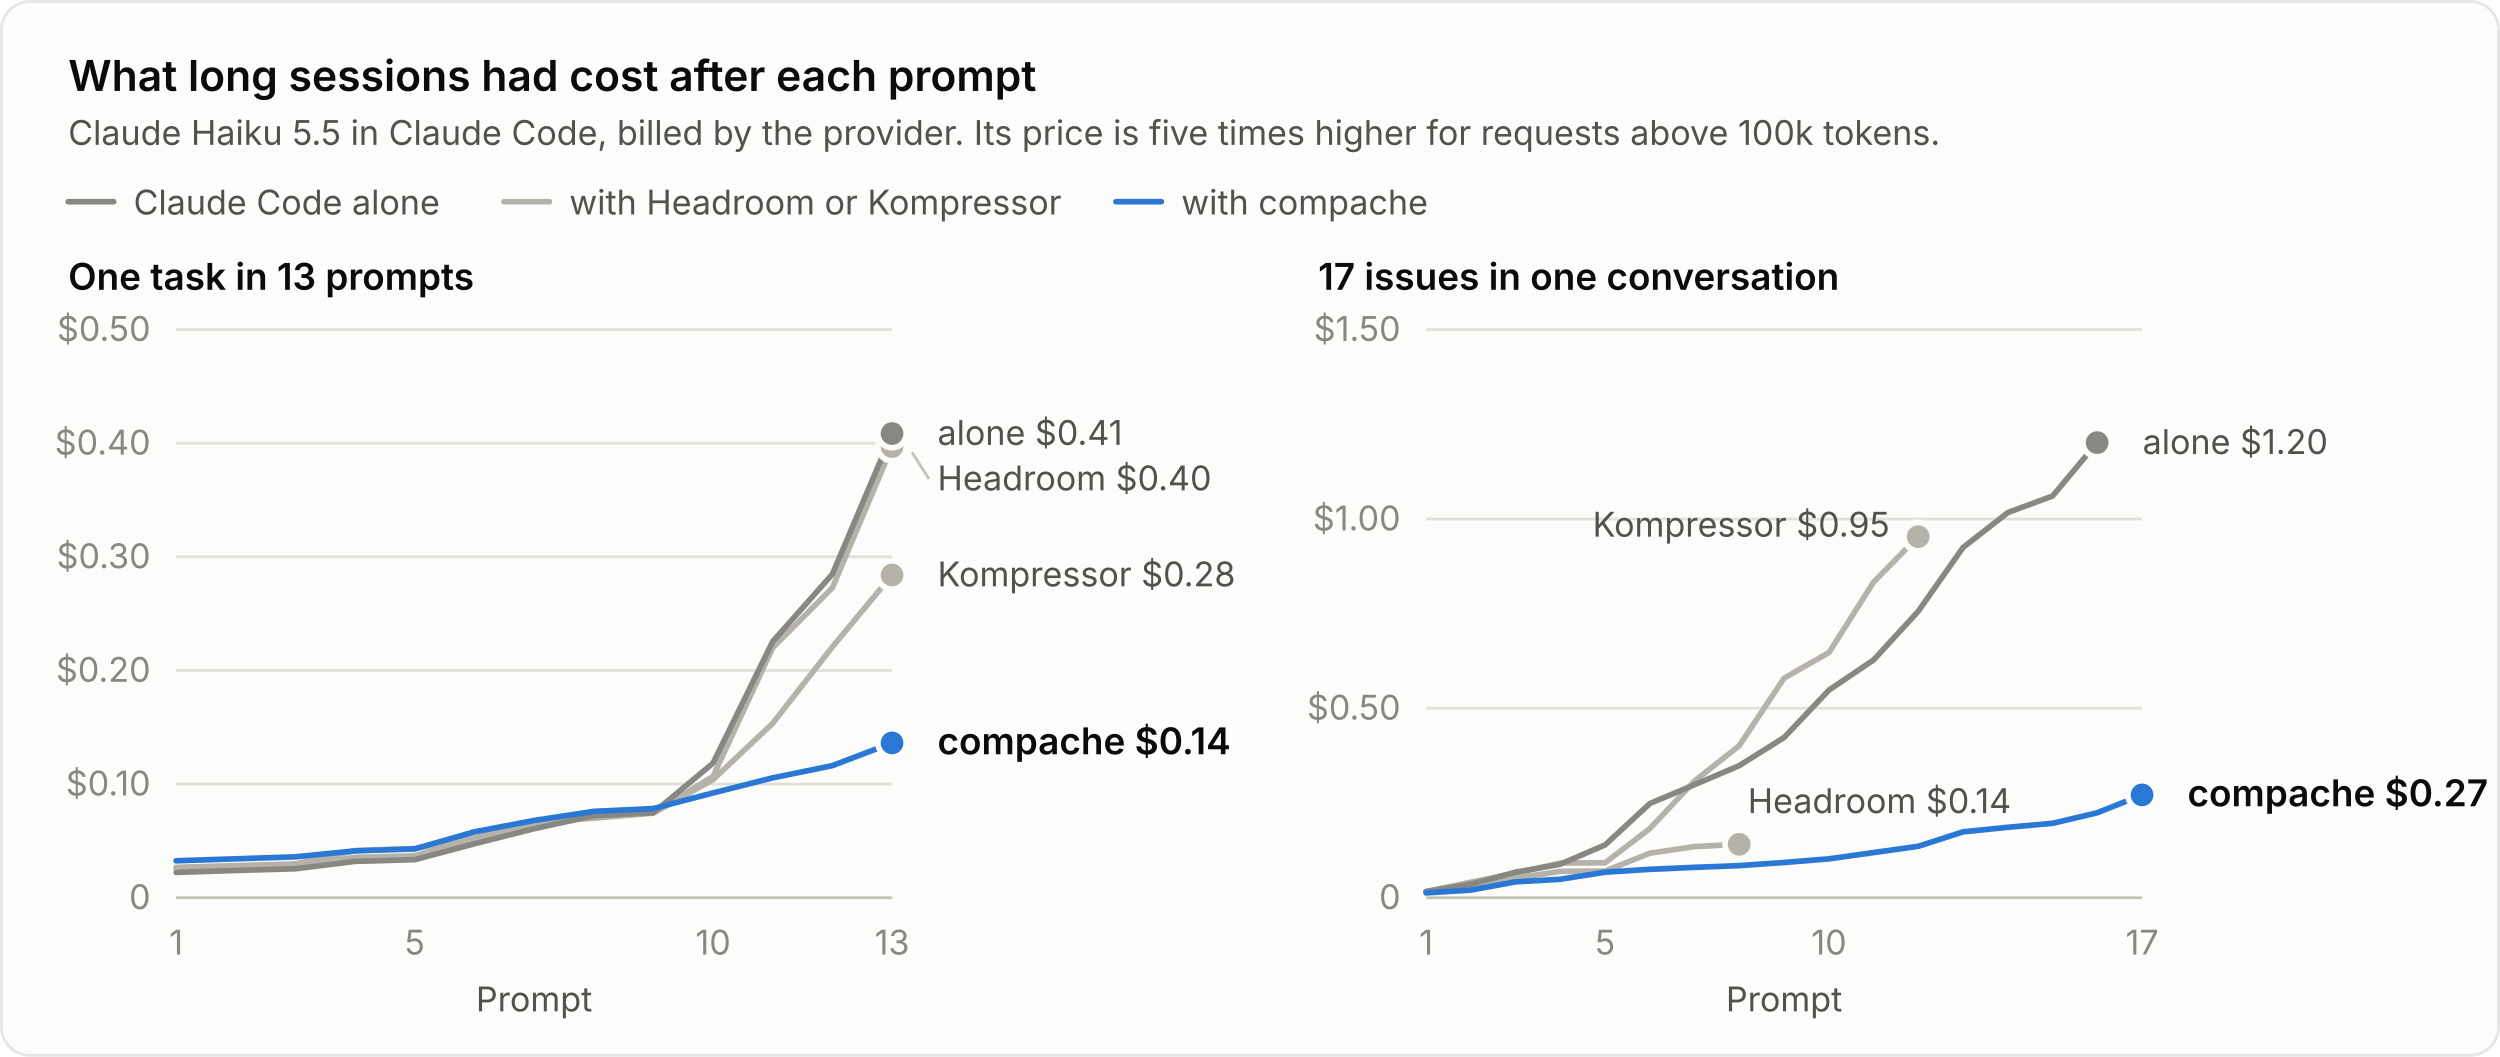
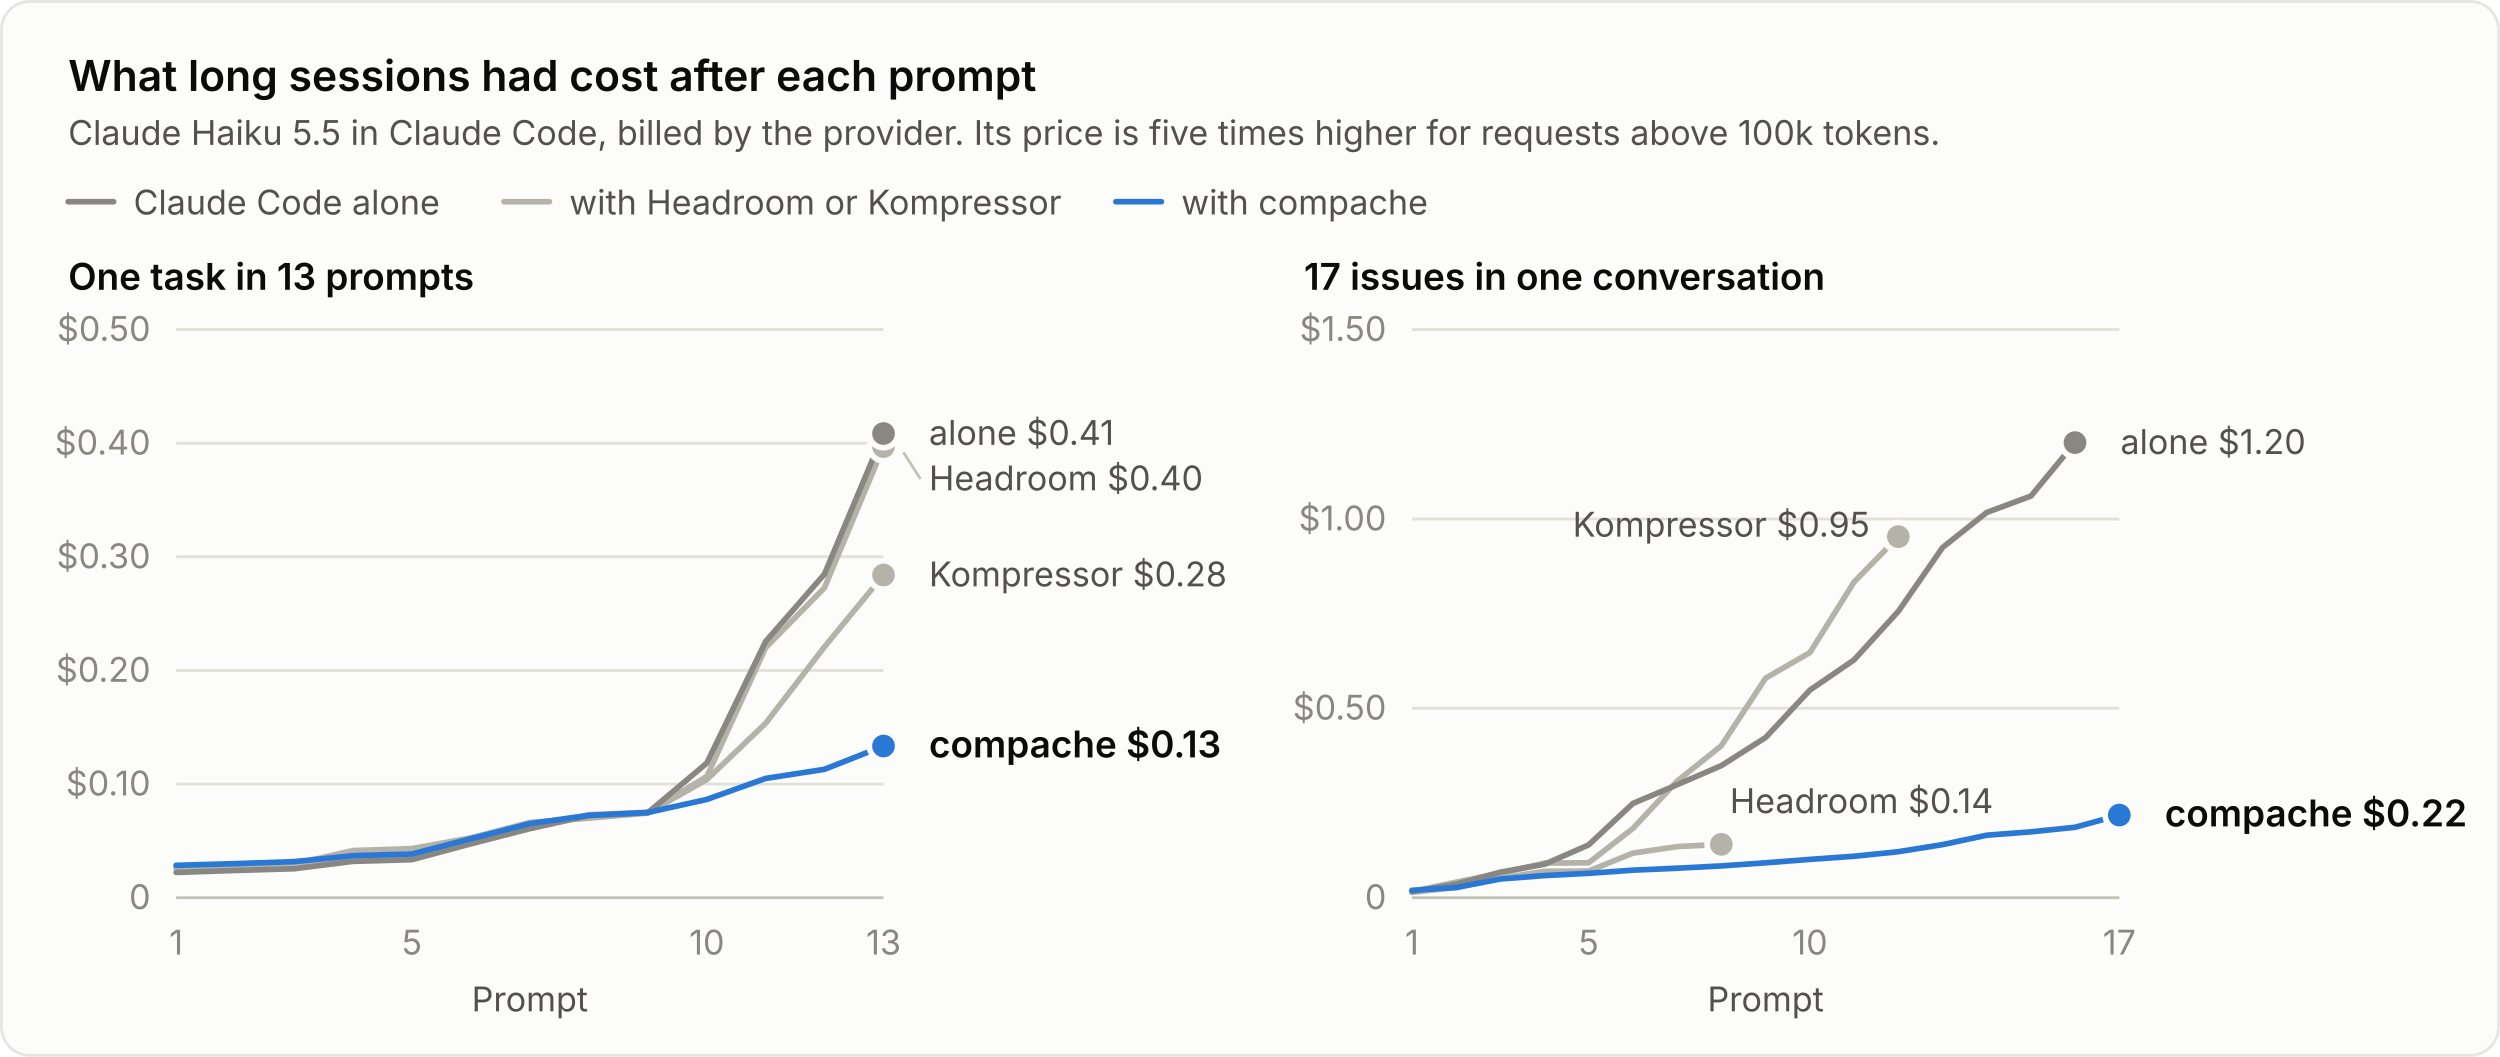
<svg xmlns="http://www.w3.org/2000/svg" width="880" height="372" viewBox="0 0 880 372" role="img" aria-labelledby="t d">
  <style>
text{font-family:system-ui,-apple-system,"Segoe UI",sans-serif;font-size:12px;fill:#0b0b0b}
.surface{fill:#fcfcfb;stroke:rgba(11,11,11,.1)}
.t2{fill:#52514e}.tm{fill:#898781}.b{font-weight:600}.h{font-size:13px;font-weight:600}.big{font-size:15px;font-weight:600}
.grid{stroke:#e1e0d9}.axis{stroke:#c3c2b7}.box{fill:none;stroke:#c3c2b7}
.c{fill:#2a78d6}.cs{stroke:#2a78d6}.n{fill:#898781}.ns{stroke:#898781}.o{fill:#eb6834}.os{stroke:#eb6834}
.cell{fill:#e1e0d9}.ring{stroke:#fcfcfb;stroke-width:2}.line{fill:none;stroke-width:2;stroke-linecap:round;stroke-linejoin:round}
.arc{fill:none;stroke-width:1.75;stroke-linecap:round}
@media (prefers-color-scheme:dark){
text{fill:#f0efec}.surface{fill:#1a1a19;stroke:rgba(255,255,255,.1)}.t2{fill:#c3c2b7}
.grid{stroke:#2c2c2a}.axis{stroke:#383835}.box{stroke:#52514e}
.c{fill:#3987e5}.cs{stroke:#3987e5}.o{fill:#d95926}.os{stroke:#d95926}
.cell{fill:#383835}.ring{stroke:#1a1a19}
}
</style>
  <rect class="surface" x=".5" y=".5" width="879" height="371" rx="10" />
  <style>.n2s{stroke:#b5b3a9}.n2{fill:#b5b3a9}@media (prefers-color-scheme:dark){.n2s{stroke:#66655f}.n2{fill:#66655f}}</style>
  <text x="24.0" y="32.0" class="big">What long sessions had cost after each prompt</text>
  <text x="24.0" y="51.0" class="t2">Claude Haiku 5.5 in Claude Code, billed by the provider. Its price is five times higher for requests above 100k tokens.</text>
  <path class="line ns" d="M24,71 h16" />
  <text x="47.0" y="75.5" class="t2">Claude Code alone</text>
  <path class="line n2s" d="M177.4,71 h16" />
  <text x="200.4" y="75.5" class="t2">with Headroom or Kompressor</text>
  <path class="line cs" d="M392.8,71 h16" />
  <text x="415.8" y="75.5" class="t2">with compache</text>
  <text x="24.0" y="102.0" class="h">One task in 13 prompts</text>
-   <line class="axis" x1="62.0" x2="314.0" y1="316.0" y2="316.0" />
+   <line class="axis" x1="62.0" x2="311.0" y1="316.0" y2="316.0" />
  <text x="53.0" y="320.0" class="tm" text-anchor="end">0</text>
-   <line class="grid" x1="62.0" x2="314.0" y1="276.0" y2="276.0" />
+   <line class="grid" x1="62.0" x2="311.0" y1="276.0" y2="276.0" />
  <text x="53.0" y="280.0" class="tm" text-anchor="end">$0.10</text>
-   <line class="grid" x1="62.0" x2="314.0" y1="236.0" y2="236.0" />
+   <line class="grid" x1="62.0" x2="311.0" y1="236.0" y2="236.0" />
  <text x="53.0" y="240.0" class="tm" text-anchor="end">$0.20</text>
-   <line class="grid" x1="62.0" x2="314.0" y1="196.0" y2="196.0" />
+   <line class="grid" x1="62.0" x2="311.0" y1="196.0" y2="196.0" />
  <text x="53.0" y="200.0" class="tm" text-anchor="end">$0.30</text>
-   <line class="grid" x1="62.0" x2="314.0" y1="156.0" y2="156.0" />
+   <line class="grid" x1="62.0" x2="311.0" y1="156.0" y2="156.0" />
  <text x="53.0" y="160.0" class="tm" text-anchor="end">$0.40</text>
-   <line class="grid" x1="62.0" x2="314.0" y1="116.0" y2="116.0" />
+   <line class="grid" x1="62.0" x2="311.0" y1="116.0" y2="116.0" />
  <text x="53.0" y="120.0" class="tm" text-anchor="end">$0.50</text>
  <text x="62.0" y="336.0" class="tm" text-anchor="middle">1</text>
-   <text x="146.0" y="336.0" class="tm" text-anchor="middle">5</text>
-   <text x="251.0" y="336.0" class="tm" text-anchor="middle">10</text>
-   <text x="314.0" y="336.0" class="tm" text-anchor="middle">13</text>
-   <text x="188.0" y="356.0" class="t2" text-anchor="middle">Prompt</text>
-   <polyline class="line n2s" points="62.0,305.7 83.0,305.1 104.0,304.5 125.0,301.8 146.0,301.2 167.0,295.2 188.0,291.3 209.0,286.8 230.0,285.9 251.0,273.3 272.0,228.0 293.0,206.9 314.0,157.2" />
-   <polyline class="line n2s" points="62.0,305.3 83.0,304.7 104.0,304.1 125.0,299.4 146.0,298.7 167.0,294.9 188.0,289.5 209.0,288.0 230.0,286.2 251.0,274.4 272.0,254.6 293.0,227.7 314.0,202.4" />
-   <polyline class="line ns" points="62.0,307.1 83.0,306.4 104.0,305.8 125.0,303.2 146.0,302.6 167.0,297.0 188.0,291.7 209.0,287.1 230.0,286.1 251.0,268.6 272.0,225.8 293.0,202.1 314.0,152.6" />
-   <polyline class="line cs" points="62.0,303.0 83.0,302.3 104.0,301.6 125.0,299.5 146.0,298.8 167.0,292.8 188.0,288.8 209.0,285.6 230.0,284.6 251.0,279.1 272.0,273.8 293.0,269.5 314.0,261.5" />
-   <circle class="n2 ring" cx="314.0" cy="157.2" r="5" />
-   <circle class="n2 ring" cx="314.0" cy="202.4" r="5" />
-   <circle class="n ring" cx="314.0" cy="152.6" r="5" />
-   <circle class="c ring" cx="314.0" cy="261.5" r="5" />
-   <text x="330.0" y="156.6" class="t2">alone $0.41</text>
-   <line class="axis" x1="321.0" y1="159.2" x2="327.0" y2="168.6" />
-   <text x="330.0" y="172.6" class="t2">Headroom $0.40</text>
-   <text x="330.0" y="206.4" class="t2">Kompressor $0.28</text>
-   <text x="330.0" y="265.5" class="h">compache $0.14</text>
-   <text x="464.0" y="102.0" class="h">17 issues in one conversation</text>
-   <line class="axis" x1="502.0" x2="754.0" y1="316.0" y2="316.0" />
-   <text x="493.0" y="320.0" class="tm" text-anchor="end">0</text>
-   <line class="grid" x1="502.0" x2="754.0" y1="249.3" y2="249.3" />
-   <text x="493.0" y="253.3" class="tm" text-anchor="end">$0.50</text>
-   <line class="grid" x1="502.0" x2="754.0" y1="182.7" y2="182.7" />
-   <text x="493.0" y="186.7" class="tm" text-anchor="end">$1.00</text>
-   <line class="grid" x1="502.0" x2="754.0" y1="116.0" y2="116.0" />
-   <text x="493.0" y="120.0" class="tm" text-anchor="end">$1.50</text>
-   <text x="502.0" y="336.0" class="tm" text-anchor="middle">1</text>
-   <text x="565.0" y="336.0" class="tm" text-anchor="middle">5</text>
-   <text x="643.8" y="336.0" class="tm" text-anchor="middle">10</text>
-   <text x="754.0" y="336.0" class="tm" text-anchor="middle">17</text>
-   <text x="628.0" y="356.0" class="t2" text-anchor="middle">Prompt</text>
-   <polyline class="line n2s" points="502.0,314.1 517.8,312.4 533.5,309.1 549.2,306.7 565.0,306.6 580.8,300.3 596.5,298.0 612.2,297.2" />
-   <polyline class="line n2s" points="502.0,313.8 517.8,310.5 533.5,307.4 549.2,303.8 565.0,303.7 580.8,291.6 596.5,274.9 612.2,262.5 628.0,238.7 643.8,229.7 659.5,204.9 675.2,188.9" />
-   <polyline class="line ns" points="502.0,313.8 517.8,311.2 533.5,307.0 549.2,304.2 565.0,297.4 580.8,282.8 596.5,276.2 612.2,269.5 628.0,259.6 643.8,242.9 659.5,232.3 675.2,215.2 691.0,192.7 706.8,180.4 722.5,174.6 738.2,155.8" />
-   <polyline class="line cs" points="502.0,314.3 517.8,313.3 533.5,310.4 549.2,309.5 565.0,307.0 580.8,306.0 596.5,305.3 612.2,304.7 628.0,303.6 643.8,302.3 659.5,300.1 675.2,297.9 691.0,292.8 706.8,291.2 722.5,289.8 738.2,286.1 754.0,279.8" />
-   <circle class="n2 ring" cx="612.2" cy="297.2" r="5" />
-   <circle class="n2 ring" cx="675.2" cy="188.9" r="5" />
-   <circle class="n ring" cx="738.2" cy="155.8" r="5" />
-   <circle class="c ring" cx="754.0" cy="279.8" r="5" />
-   <text x="754.2" y="159.8" class="t2">alone $1.20</text>
-   <text x="665.2" y="188.9" class="t2" text-anchor="end">Kompressor $0.95</text>
-   <text x="770.0" y="283.8" class="h">compache $0.27</text>
-   <text x="615.2" y="286.2" class="t2">Headroom $0.14</text>
+   <text x="145.0" y="336.0" class="tm" text-anchor="middle">5</text>
+   <text x="248.8" y="336.0" class="tm" text-anchor="middle">10</text>
+   <text x="311.0" y="336.0" class="tm" text-anchor="middle">13</text>
+   <text x="186.5" y="356.0" class="t2" text-anchor="middle">Prompt</text>
+   <polyline class="line n2s" points="62.0,305.7 82.8,305.1 103.5,304.5 124.2,301.8 145.0,301.2 165.8,295.2 186.5,291.3 207.2,286.8 228.0,285.9 248.8,273.3 269.5,228.0 290.2,206.9 311.0,157.2" />
+   <polyline class="line n2s" points="62.0,305.3 82.8,304.7 103.5,304.1 124.2,299.4 145.0,298.7 165.8,294.9 186.5,289.5 207.2,288.0 228.0,286.2 248.8,274.4 269.5,254.6 290.2,227.7 311.0,202.4" />
+   <polyline class="line ns" points="62.0,307.1 82.8,306.4 103.5,305.8 124.2,303.2 145.0,302.6 165.8,297.0 186.5,291.7 207.2,287.1 228.0,286.1 248.8,268.6 269.5,225.8 290.2,202.1 311.0,152.6" />
+   <polyline class="line cs" points="62.0,304.6 82.8,304.0 103.5,303.3 124.2,301.2 145.0,300.6 165.8,295.2 186.5,289.9 207.2,287.0 228.0,286.0 248.8,281.4 269.5,274.0 290.2,270.8 311.0,262.6" />
+   <circle class="n2 ring" cx="311.0" cy="157.2" r="5" />
+   <circle class="n2 ring" cx="311.0" cy="202.4" r="5" />
+   <circle class="n ring" cx="311.0" cy="152.6" r="5" />
+   <circle class="c ring" cx="311.0" cy="262.6" r="5" />
+   <text x="327.0" y="156.6" class="t2">alone $0.41</text>
+   <line class="axis" x1="318.0" y1="159.2" x2="324.0" y2="168.6" />
+   <text x="327.0" y="172.6" class="t2">Headroom $0.40</text>
+   <text x="327.0" y="206.4" class="t2">Kompressor $0.28</text>
+   <text x="327.0" y="266.6" class="h">compache $0.13</text>
+   <text x="459.0" y="102.0" class="h">17 issues in one conversation</text>
+   <line class="axis" x1="497.0" x2="746.0" y1="316.0" y2="316.0" />
+   <text x="488.0" y="320.0" class="tm" text-anchor="end">0</text>
+   <line class="grid" x1="497.0" x2="746.0" y1="249.3" y2="249.3" />
+   <text x="488.0" y="253.3" class="tm" text-anchor="end">$0.50</text>
+   <line class="grid" x1="497.0" x2="746.0" y1="182.7" y2="182.7" />
+   <text x="488.0" y="186.7" class="tm" text-anchor="end">$1.00</text>
+   <line class="grid" x1="497.0" x2="746.0" y1="116.0" y2="116.0" />
+   <text x="488.0" y="120.0" class="tm" text-anchor="end">$1.50</text>
+   <text x="497.0" y="336.0" class="tm" text-anchor="middle">1</text>
+   <text x="559.2" y="336.0" class="tm" text-anchor="middle">5</text>
+   <text x="637.1" y="336.0" class="tm" text-anchor="middle">10</text>
+   <text x="746.0" y="336.0" class="tm" text-anchor="middle">17</text>
+   <text x="621.5" y="356.0" class="t2" text-anchor="middle">Prompt</text>
+   <polyline class="line n2s" points="497.0,314.1 512.6,312.4 528.1,309.1 543.7,306.7 559.2,306.6 574.8,300.3 590.4,298.0 605.9,297.2" />
+   <polyline class="line n2s" points="497.0,313.8 512.6,310.5 528.1,307.4 543.7,303.8 559.2,303.7 574.8,291.6 590.4,274.9 605.9,262.5 621.5,238.7 637.1,229.7 652.6,204.9 668.2,188.9" />
+   <polyline class="line ns" points="497.0,313.8 512.6,311.2 528.1,307.0 543.7,304.2 559.2,297.4 574.8,282.8 590.4,276.2 605.9,269.5 621.5,259.6 637.1,242.9 652.6,232.3 668.2,215.2 683.8,192.7 699.3,180.4 714.9,174.6 730.4,155.8" />
+   <polyline class="line cs" points="497.0,313.4 512.6,312.4 528.1,309.4 543.7,308.2 559.2,307.4 574.8,306.3 590.4,305.6 605.9,304.8 621.5,303.7 637.1,302.5 652.6,301.4 668.2,299.8 683.8,297.3 699.3,294.0 714.9,292.8 730.4,291.2 746.0,286.9" />
+   <circle class="n2 ring" cx="605.9" cy="297.2" r="5" />
+   <circle class="n2 ring" cx="668.2" cy="188.9" r="5" />
+   <circle class="n ring" cx="730.4" cy="155.8" r="5" />
+   <circle class="c ring" cx="746.0" cy="286.9" r="5" />
+   <text x="746.4" y="159.8" class="t2">alone $1.20</text>
+   <text x="658.2" y="188.9" class="t2" text-anchor="end">Kompressor $0.95</text>
+   <text x="762.0" y="290.9" class="h">compache $0.22</text>
+   <text x="608.9" y="286.2" class="t2">Headroom $0.14</text>
</svg>
